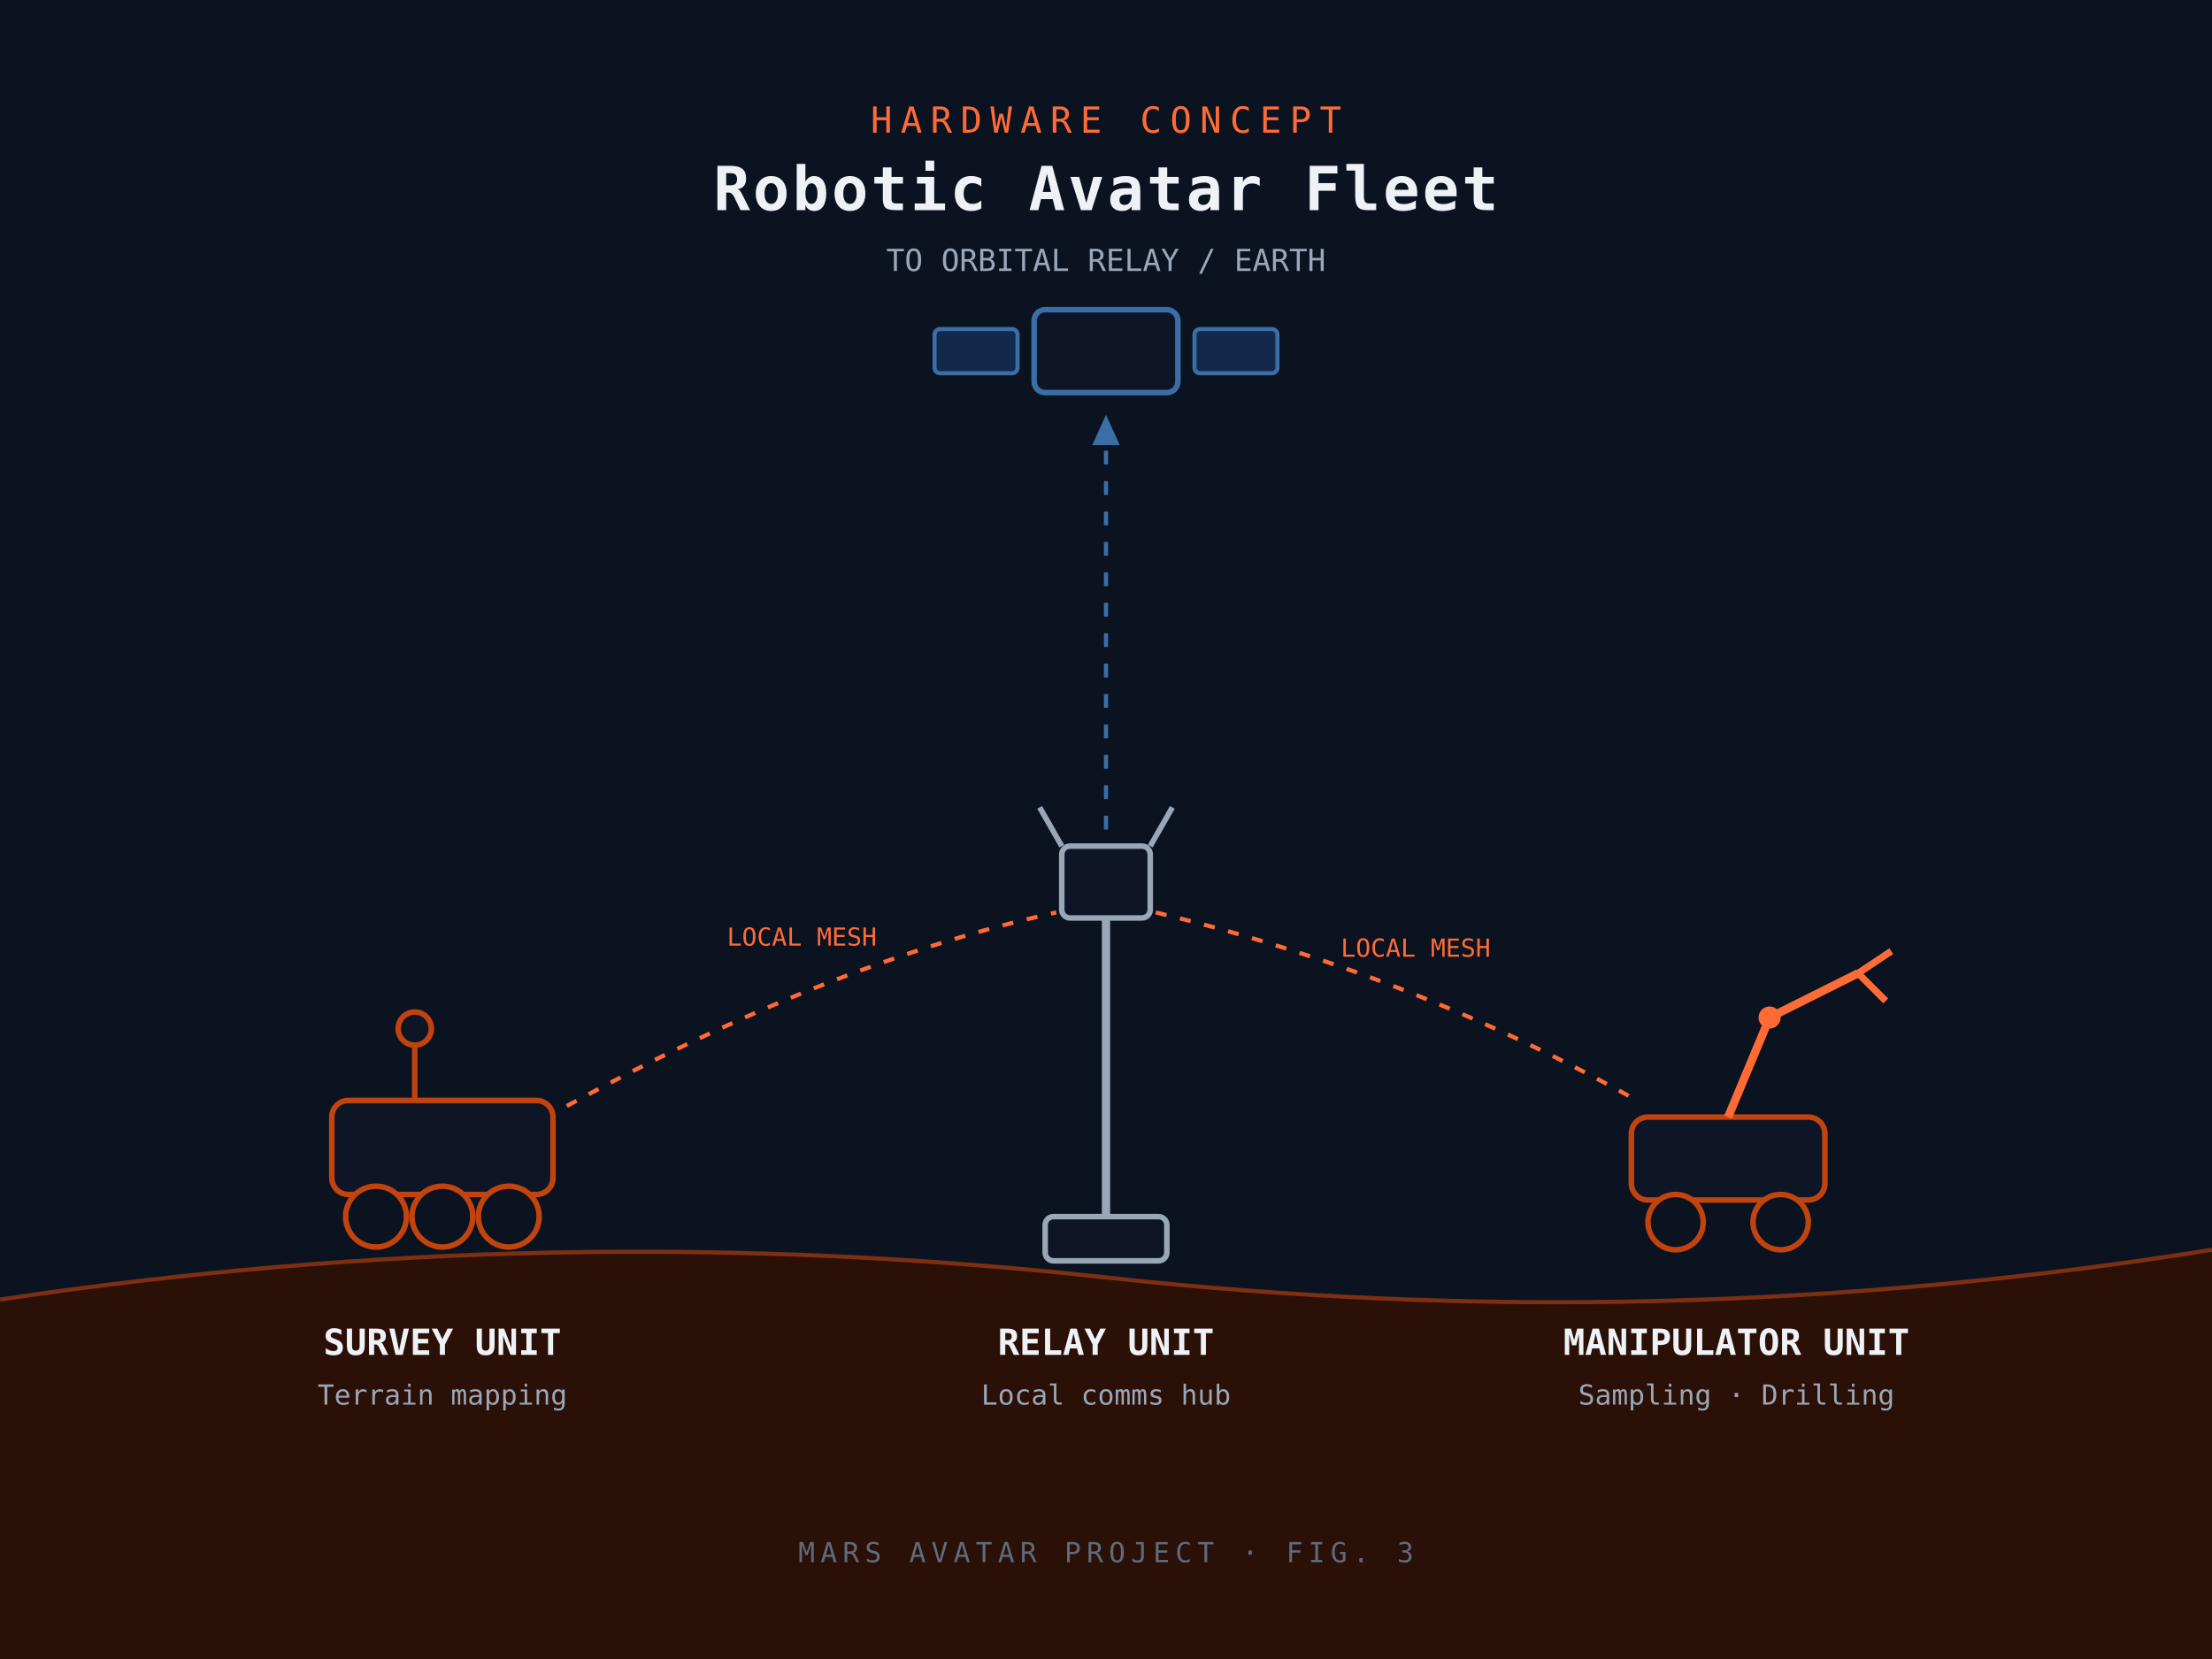
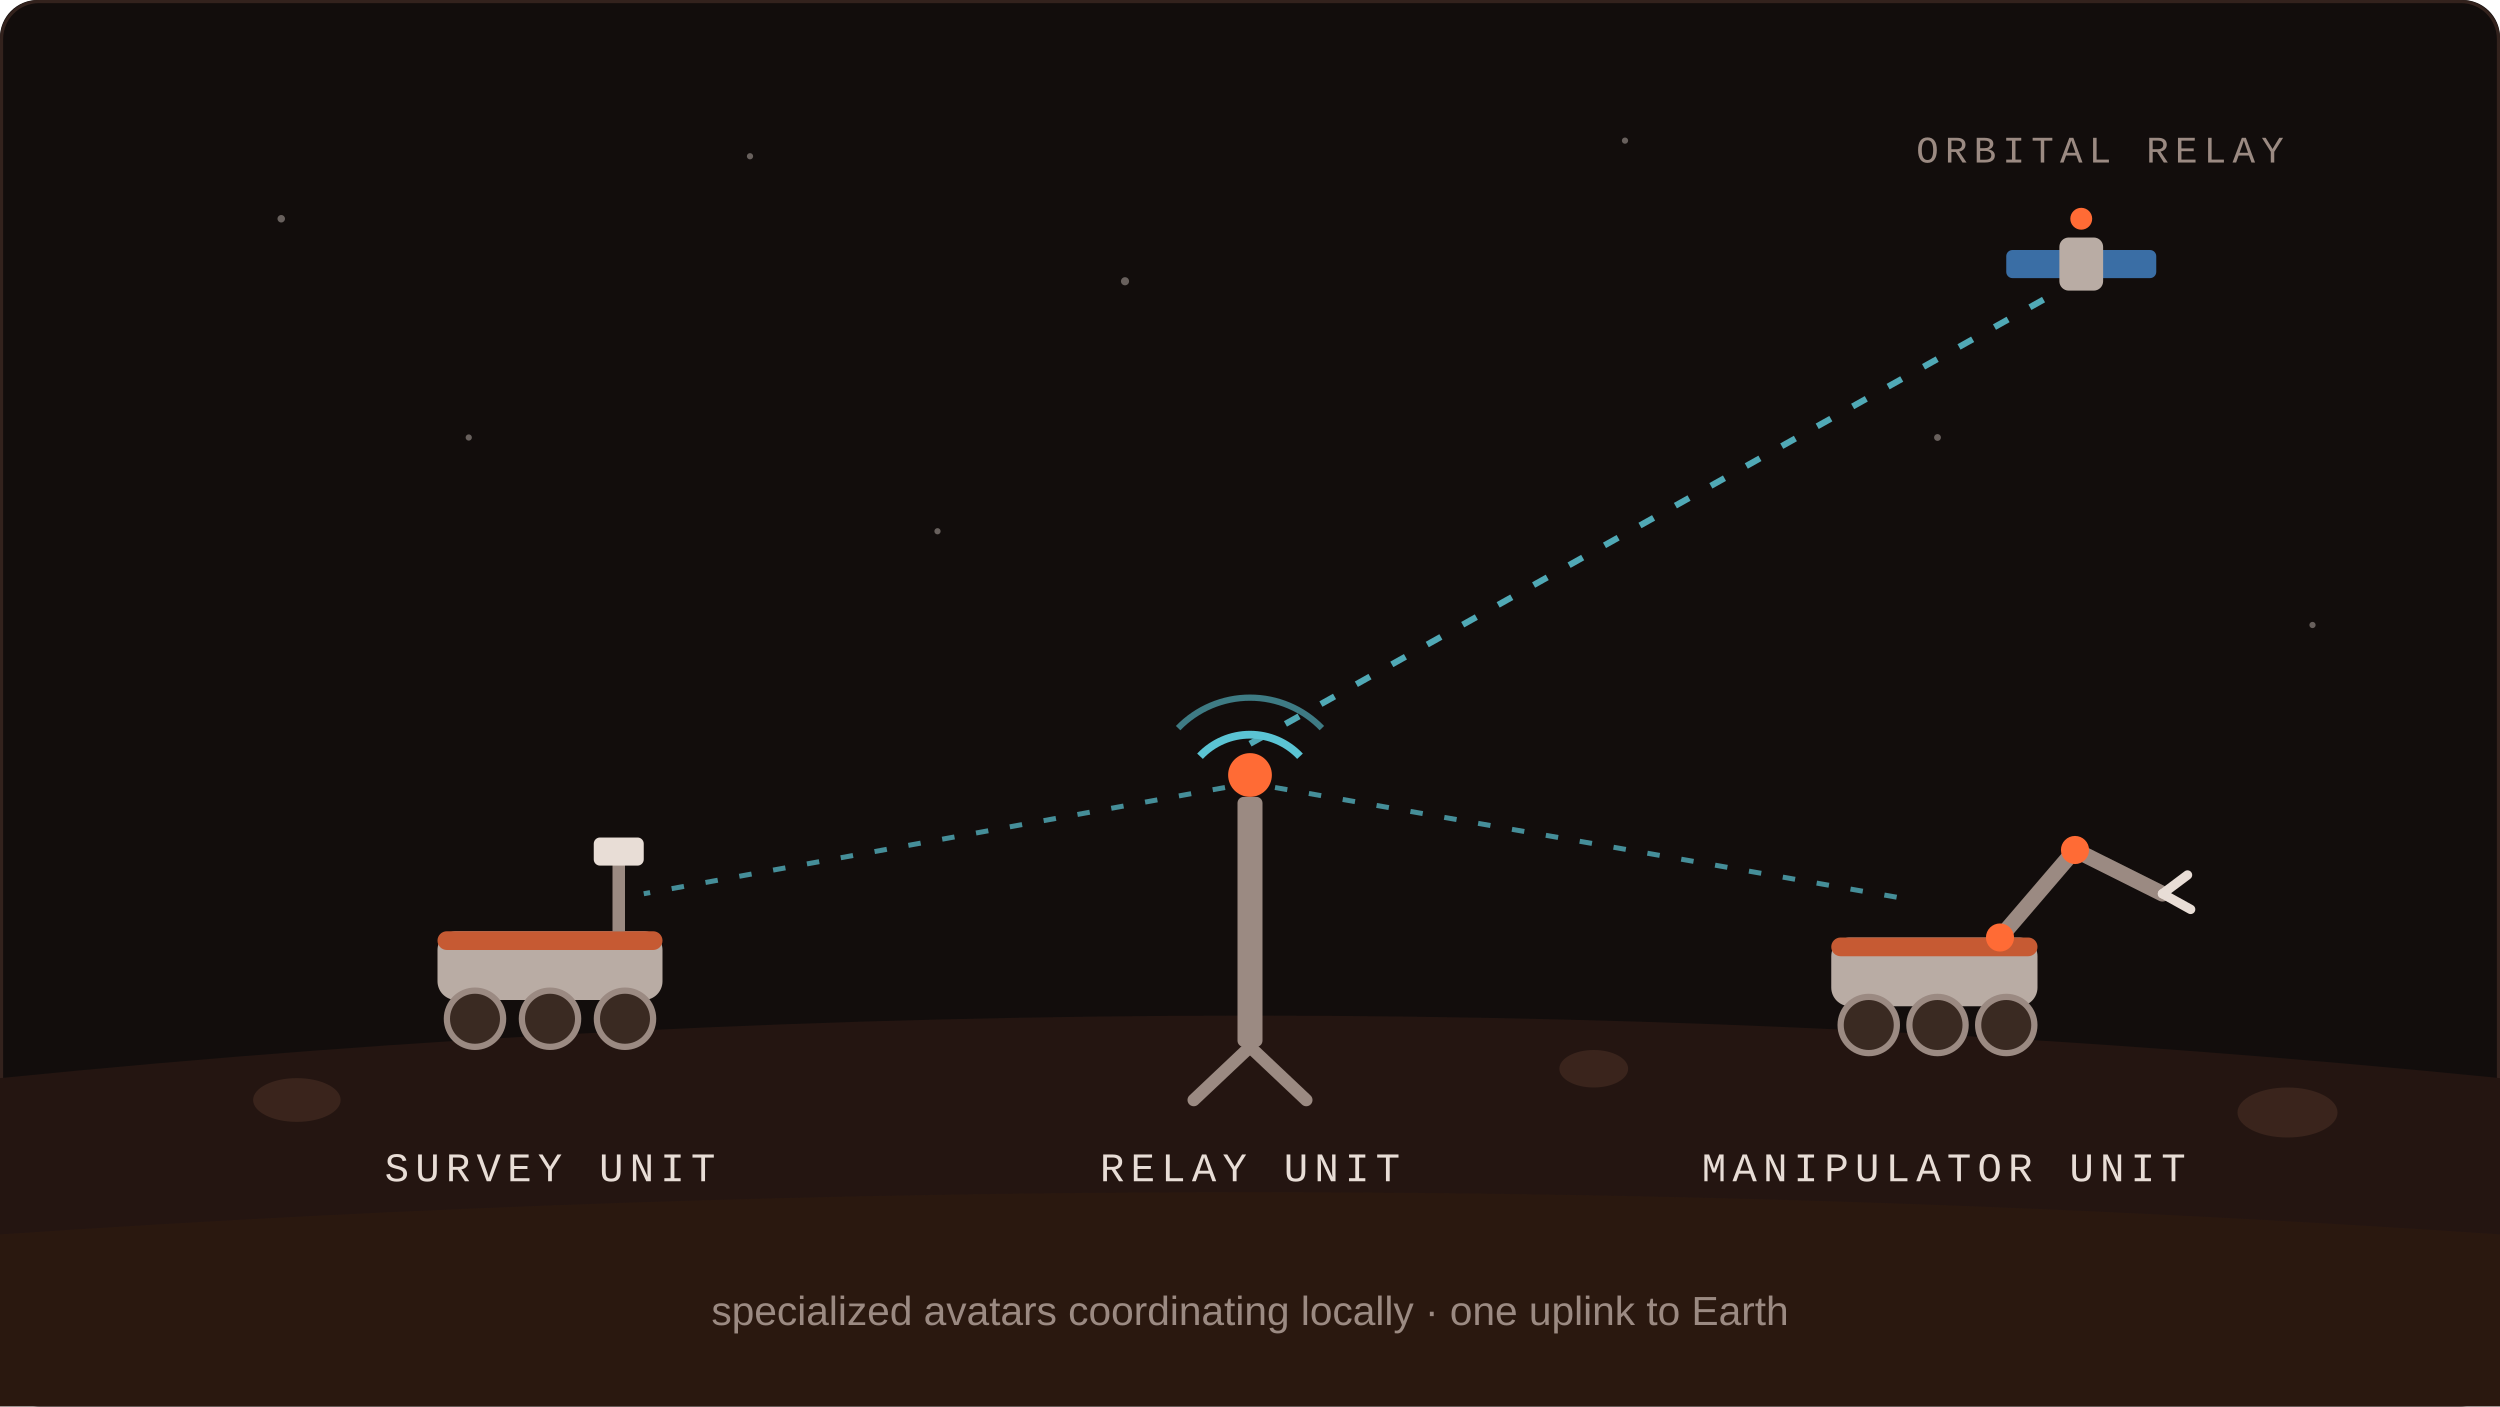
- <svg xmlns="http://www.w3.org/2000/svg" viewBox="0 0 800 600" font-family="Menlo, Consolas, monospace">
-   <rect width="800" height="600" fill="#0b1220" />
-   <text x="400" y="48" text-anchor="middle" fill="#ff6b35" font-size="13" letter-spacing="3">HARDWARE CONCEPT</text>
-   <text x="400" y="76" text-anchor="middle" fill="#eef1f5" font-size="22" font-weight="bold" letter-spacing="1">Robotic Avatar Fleet</text>
-   <path d="M0 470 Q200 440 400 462 Q600 484 800 452 L800 600 L0 600 Z" fill="#2a1006" />
-   <path d="M0 470 Q200 440 400 462 Q600 484 800 452" stroke="#c1440e" stroke-width="1.5" fill="none" opacity="0.6" />
+ <svg xmlns="http://www.w3.org/2000/svg" viewBox="0 0 800 450" font-family="'Space Grotesk','Trebuchet MS',Arial,sans-serif">
+   <rect width="800" height="450" rx="12" fill="#120d0c" />
+   <rect x="0.5" y="0.5" width="799" height="449" rx="12" fill="none" stroke="#33221d" />
+   <g fill="#e8ddd6" opacity="0.4">
+     <circle cx="90" cy="70" r="1.2" />
+     <circle cx="240" cy="50" r="1" />
+     <circle cx="360" cy="90" r="1.3" />
+     <circle cx="520" cy="45" r="1" />
+     <circle cx="150" cy="140" r="1" />
+     <circle cx="620" cy="140" r="1.1" />
+     <circle cx="300" cy="170" r="1" />
+     <circle cx="740" cy="200" r="1" />
+   </g>
+   <path d="M0,345 Q400,305 800,345 L800,450 L0,450 Z" fill="#241511" />
+   <path d="M0,395 Q400,368 800,395 L800,450 L0,450 Z" fill="#2a180f" />
+   <ellipse cx="95" cy="352" rx="14" ry="7" fill="#3a241c" />
+   <ellipse cx="510" cy="342" rx="11" ry="6" fill="#3a241c" />
+   <ellipse cx="732" cy="356" rx="16" ry="8" fill="#3a241c" />
+   <line x1="400" y1="238" x2="668" y2="88" stroke="#5bc4d4" stroke-width="2" stroke-dasharray="5 8" opacity="0.85" />
+   <line x1="392" y1="252" x2="206" y2="286" stroke="#5bc4d4" stroke-width="1.6" stroke-dasharray="4 7" opacity="0.7" />
+   <line x1="408" y1="252" x2="612" y2="288" stroke="#5bc4d4" stroke-width="1.6" stroke-dasharray="4 7" opacity="0.7" />
  <g>
-     <rect x="374" y="112" width="52" height="30" rx="4" fill="#0e1526" stroke="#3a6ea5" stroke-width="2" />
-     <rect x="338" y="119" width="30" height="16" rx="2" fill="#13294b" stroke="#3a6ea5" stroke-width="1.5" />
-     <rect x="432" y="119" width="30" height="16" rx="2" fill="#13294b" stroke="#3a6ea5" stroke-width="1.5" />
-     <text x="400" y="98" text-anchor="middle" fill="#9aa7b8" font-size="11">TO ORBITAL RELAY / EARTH</text>
+     <rect x="642" y="80" width="20" height="9" rx="2" fill="#3a6ea5" />
+     <rect x="670" y="80" width="20" height="9" rx="2" fill="#3a6ea5" />
+     <line x1="662" y1="84.5" x2="670" y2="84.5" stroke="#9b8a82" stroke-width="3" />
+     <rect x="659" y="76" width="14" height="17" rx="3" fill="#b9aca4" />
+     <circle cx="666" cy="70" r="3.5" fill="#ff6b35" />
  </g>
-   <g>
-     <line x1="400" y1="452" x2="400" y2="330" stroke="#9aa7b8" stroke-width="3" />
-     <rect x="384" y="306" width="32" height="26" rx="3" fill="#0e1526" stroke="#9aa7b8" stroke-width="2" />
-     <path d="M384 306 L376 292 M416 306 L424 292" stroke="#9aa7b8" stroke-width="2" />
-     <rect x="378" y="440" width="44" height="16" rx="3" fill="#0e1526" stroke="#9aa7b8" stroke-width="2" />
-     <text x="400" y="490" text-anchor="middle" fill="#eef1f5" font-size="13" font-weight="bold">RELAY UNIT</text>
-     <text x="400" y="508" text-anchor="middle" fill="#9aa7b8" font-size="10">Local comms hub</text>
-   </g>
-   <line x1="400" y1="300" x2="400" y2="150" stroke="#3a6ea5" stroke-width="1.5" stroke-dasharray="5 6" />
-   <polygon points="400,150 395,161 405,161" fill="#3a6ea5" />
-   <g>
-     <rect x="120" y="398" width="80" height="34" rx="6" fill="#0e1526" stroke="#c1440e" stroke-width="2" />
-     <circle cx="136" cy="440" r="11" fill="#0b1220" stroke="#c1440e" stroke-width="2" />
-     <circle cx="160" cy="440" r="11" fill="#0b1220" stroke="#c1440e" stroke-width="2" />
-     <circle cx="184" cy="440" r="11" fill="#0b1220" stroke="#c1440e" stroke-width="2" />
-     <line x1="150" y1="398" x2="150" y2="378" stroke="#c1440e" stroke-width="2" />
-     <circle cx="150" cy="372" r="6" fill="#0e1526" stroke="#c1440e" stroke-width="2" />
-     <text x="160" y="490" text-anchor="middle" fill="#eef1f5" font-size="13" font-weight="bold">SURVEY UNIT</text>
-     <text x="160" y="508" text-anchor="middle" fill="#9aa7b8" font-size="10">Terrain mapping</text>
-   </g>
-   <g>
-     <rect x="590" y="404" width="70" height="30" rx="6" fill="#0e1526" stroke="#c1440e" stroke-width="2" />
-     <circle cx="606" cy="442" r="10" fill="#0b1220" stroke="#c1440e" stroke-width="2" />
-     <circle cx="644" cy="442" r="10" fill="#0b1220" stroke="#c1440e" stroke-width="2" />
-     <path d="M625 404 L640 368 L672 352" stroke="#ff6b35" stroke-width="3" fill="none" />
-     <circle cx="640" cy="368" r="4" fill="#ff6b35" />
-     <path d="M672 352 L684 344 M672 352 L682 362" stroke="#ff6b35" stroke-width="2.5" />
-     <text x="628" y="490" text-anchor="middle" fill="#eef1f5" font-size="13" font-weight="bold">MANIPULATOR UNIT</text>
-     <text x="628" y="508" text-anchor="middle" fill="#9aa7b8" font-size="10">Sampling · Drilling</text>
-   </g>
-   <path d="M205 400 Q300 348 382 330" stroke="#ff6b35" stroke-width="1.5" fill="none" stroke-dasharray="4 5" />
-   <path d="M418 330 Q510 352 592 398" stroke="#ff6b35" stroke-width="1.5" fill="none" stroke-dasharray="4 5" />
-   <text x="290" y="342" text-anchor="middle" fill="#ff6b35" font-size="9">LOCAL MESH</text>
-   <text x="512" y="346" text-anchor="middle" fill="#ff6b35" font-size="9">LOCAL MESH</text>
-   <text x="400" y="565" text-anchor="middle" fill="#5f6b7d" font-size="10" letter-spacing="2">MARS AVATAR PROJECT · FIG. 3</text>
+   <text x="672" y="52" text-anchor="middle" font-family="'JetBrains Mono','Courier New',monospace" font-size="12" letter-spacing="2" fill="#9b8a82">ORBITAL RELAY</text>
+   <rect x="396" y="255" width="8" height="80" rx="2" fill="#9b8a82" />
+   <line x1="400" y1="335" x2="382" y2="352" stroke="#9b8a82" stroke-width="4" stroke-linecap="round" />
+   <line x1="400" y1="335" x2="418" y2="352" stroke="#9b8a82" stroke-width="4" stroke-linecap="round" />
+   <circle cx="400" cy="248" r="7" fill="#ff6b35" />
+   <path d="M384,242 A22,22 0 0 1 416,242" fill="none" stroke="#5bc4d4" stroke-width="2.5" />
+   <path d="M377,233 A32,32 0 0 1 423,233" fill="none" stroke="#5bc4d4" stroke-width="2" opacity="0.6" />
+   <text x="400" y="378" text-anchor="middle" font-family="'JetBrains Mono','Courier New',monospace" font-size="13" letter-spacing="2" fill="#e8ddd6">RELAY UNIT</text>
+   <rect x="140" y="298" width="72" height="22" rx="6" fill="#b9aca4" />
+   <rect x="140" y="298" width="72" height="6" rx="3" fill="#c65a33" />
+   <line x1="198" y1="298" x2="198" y2="276" stroke="#9b8a82" stroke-width="4" />
+   <rect x="190" y="268" width="16" height="9" rx="2" fill="#e8ddd6" />
+   <circle cx="152" cy="326" r="9" fill="#3a2a22" stroke="#9b8a82" stroke-width="2" />
+   <circle cx="176" cy="326" r="9" fill="#3a2a22" stroke="#9b8a82" stroke-width="2" />
+   <circle cx="200" cy="326" r="9" fill="#3a2a22" stroke="#9b8a82" stroke-width="2" />
+   <text x="176" y="378" text-anchor="middle" font-family="'JetBrains Mono','Courier New',monospace" font-size="13" letter-spacing="2" fill="#e8ddd6">SURVEY UNIT</text>
+   <rect x="586" y="300" width="66" height="22" rx="6" fill="#b9aca4" />
+   <rect x="586" y="300" width="66" height="6" rx="3" fill="#c65a33" />
+   <circle cx="598" cy="328" r="9" fill="#3a2a22" stroke="#9b8a82" stroke-width="2" />
+   <circle cx="620" cy="328" r="9" fill="#3a2a22" stroke="#9b8a82" stroke-width="2" />
+   <circle cx="642" cy="328" r="9" fill="#3a2a22" stroke="#9b8a82" stroke-width="2" />
+   <line x1="640" y1="300" x2="664" y2="272" stroke="#9b8a82" stroke-width="5" stroke-linecap="round" />
+   <line x1="664" y1="272" x2="692" y2="286" stroke="#9b8a82" stroke-width="5" stroke-linecap="round" />
+   <circle cx="640" cy="300" r="4.5" fill="#ff6b35" />
+   <circle cx="664" cy="272" r="4.5" fill="#ff6b35" />
+   <line x1="692" y1="286" x2="700" y2="280" stroke="#e8ddd6" stroke-width="3" stroke-linecap="round" />
+   <line x1="692" y1="286" x2="701" y2="291" stroke="#e8ddd6" stroke-width="3" stroke-linecap="round" />
+   <text x="622" y="378" text-anchor="middle" font-family="'JetBrains Mono','Courier New',monospace" font-size="13" letter-spacing="2" fill="#e8ddd6">MANIPULATOR UNIT</text>
+   <text x="400" y="424" text-anchor="middle" font-size="13" fill="#9b8a82">specialized avatars coordinating locally · one uplink to Earth</text>
</svg>
